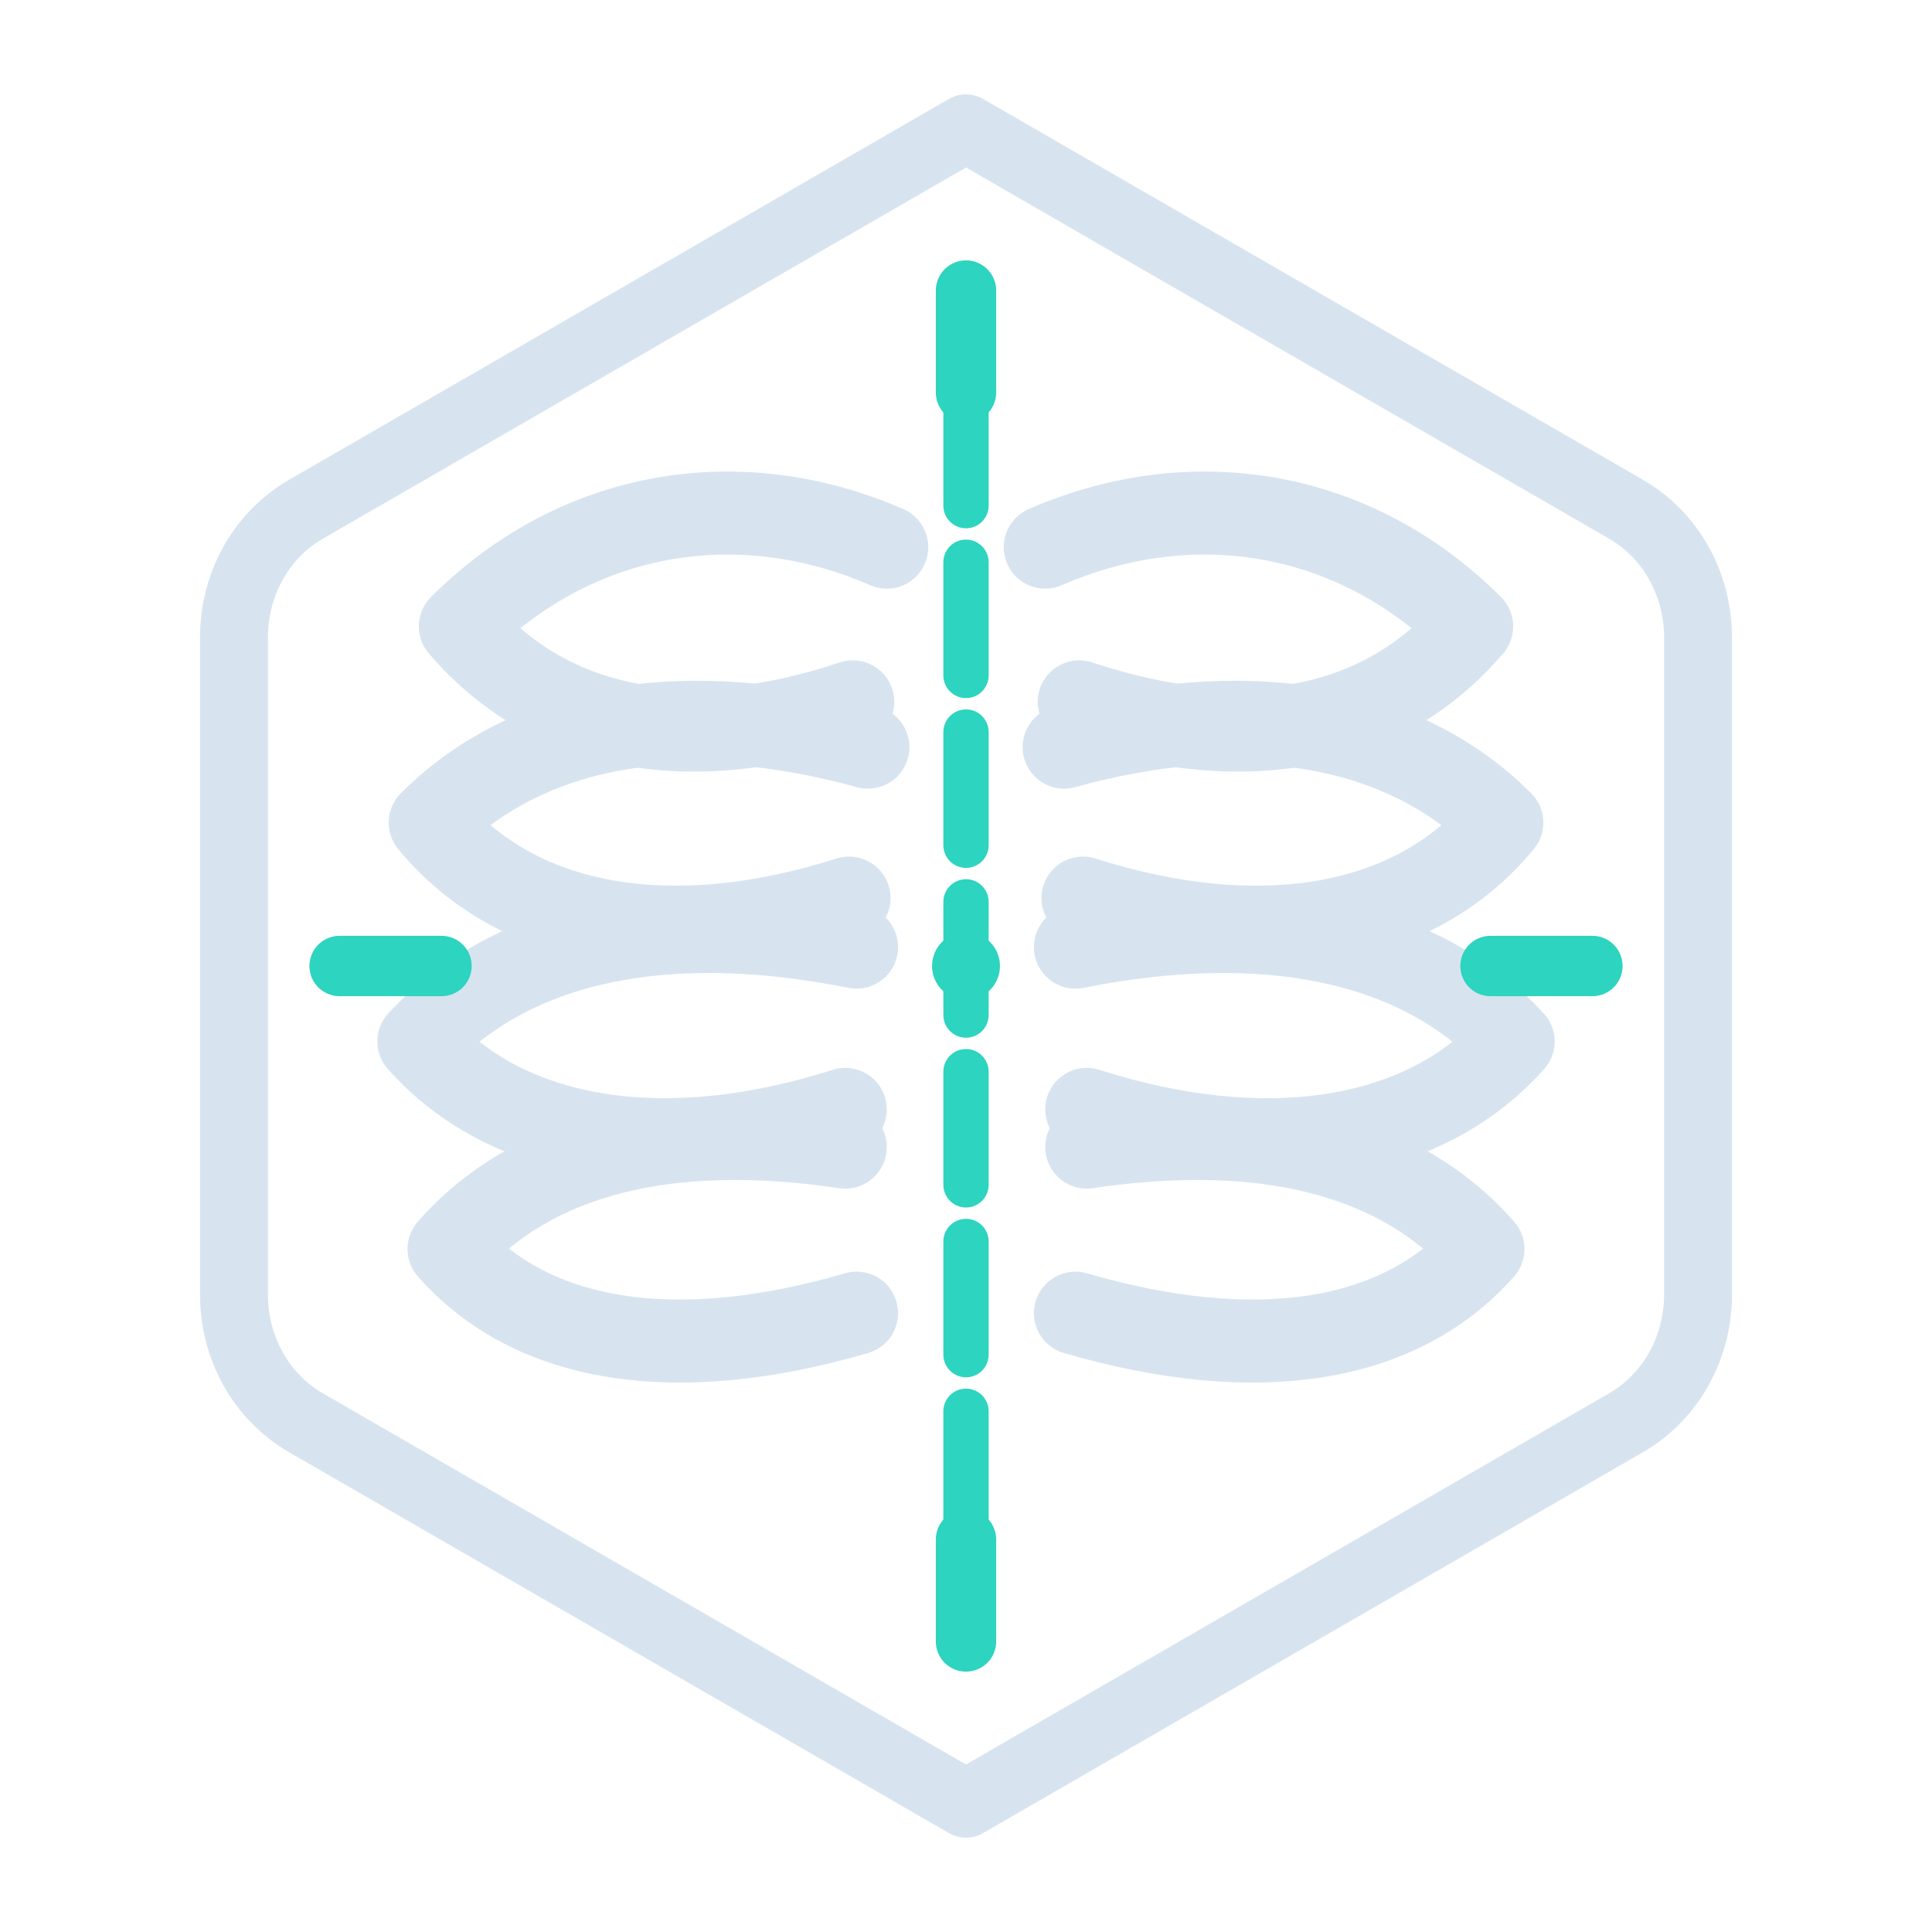
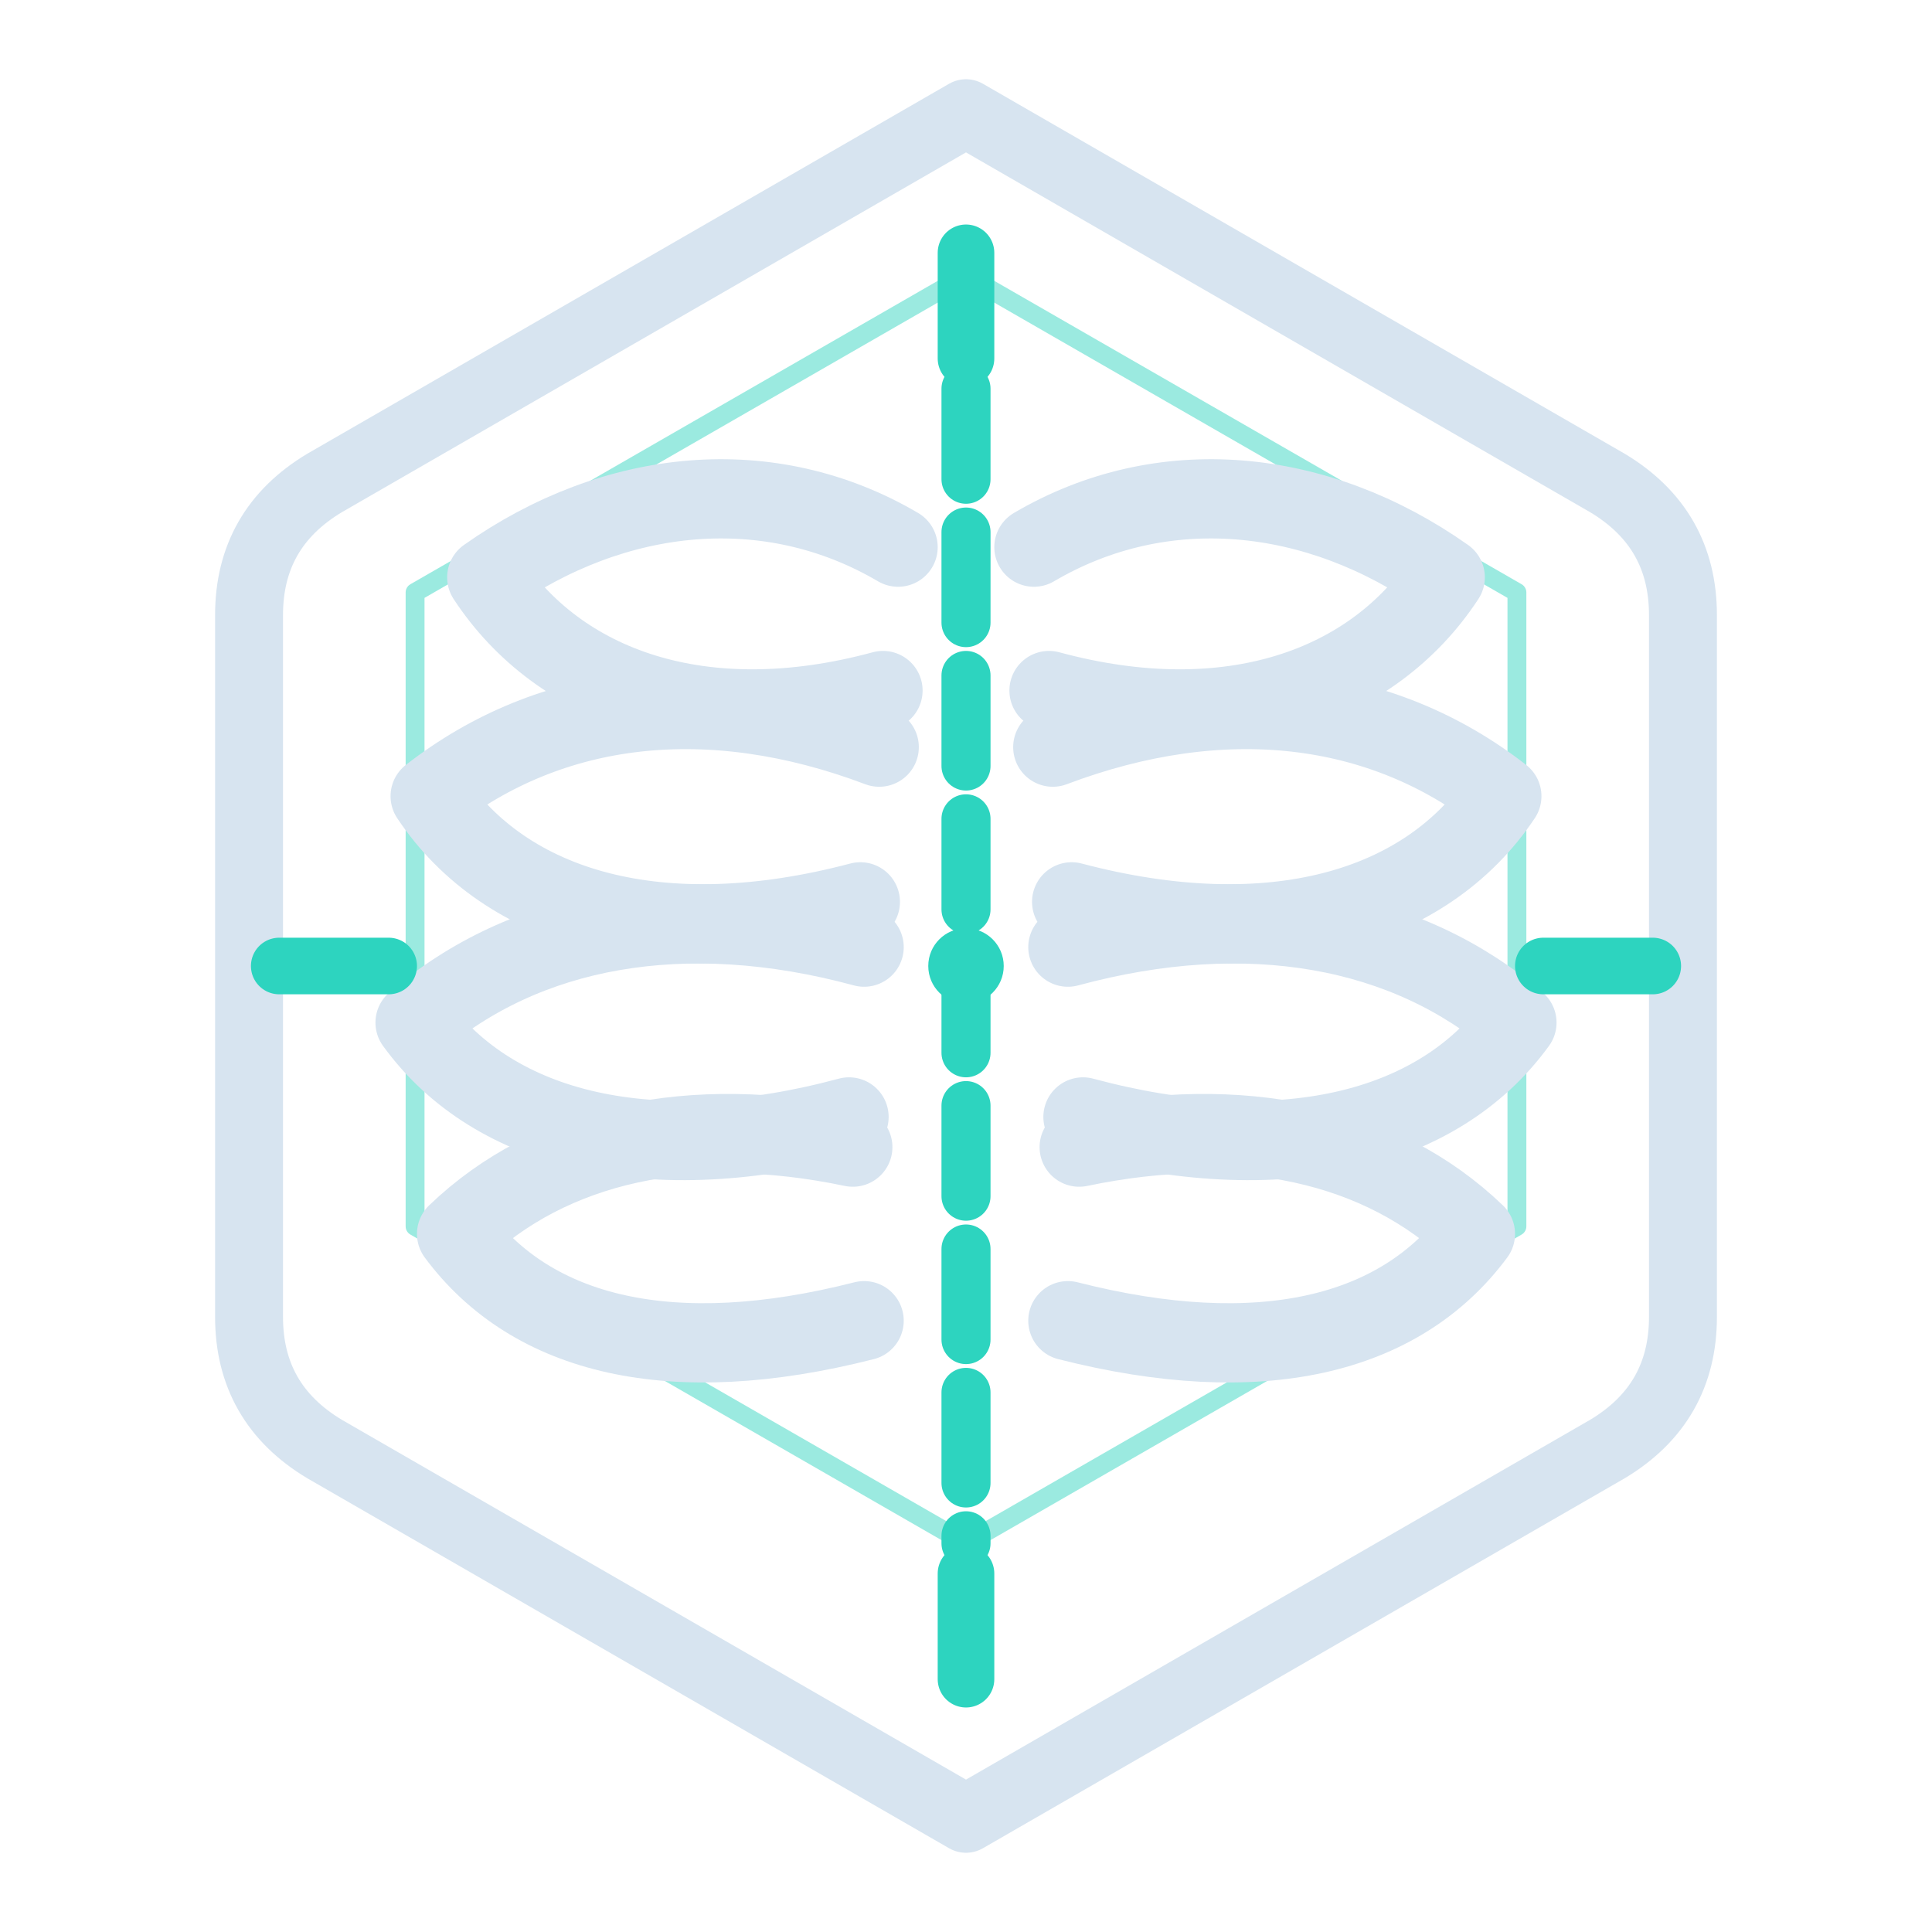
<svg xmlns="http://www.w3.org/2000/svg" viewBox="0 0 512 512" role="img" aria-labelledby="title desc">
  <g fill="none" stroke="#d7e4f0" stroke-linecap="round" stroke-linejoin="round">
-     <path d="M256 34 431 135c12 7 19 20 19 34v174c0 14-7 27-19 34L256 478 81 377c-12-7-19-20-19-34V169c0-14 7-27 19-34Z" stroke-width="18" />
-     <path d="M235 145c-39-17-82-10-113 21 23 27 59 35 104 20M277 145c39-17 82-10 113 21-23 27-59 35-104 20" stroke-width="22" />
-     <path d="M230 198c-47-13-89-7-116 20 23 28 64 35 111 20M282 198c47-13 89-7 116 20-23 28-64 35-111 20" stroke-width="22" />
-     <path d="M227 251c-50-10-91-2-116 25 24 27 66 33 113 18M285 251c50-10 91-2 116 25-24 27-66 33-113 18" stroke-width="22" />
-     <path d="M224 304c-47-7-83 2-105 27 22 25 60 31 108 17M288 304c47-7 83 2 105 27-22 25-60 31-108 17" stroke-width="22" />
-     <path d="M256 104v304" stroke="#2dd4bf" stroke-width="12" stroke-dasharray="30 15" />
-     <path d="M256 77v27M256 408v27M90 256h27M422 256h-27" stroke="#2dd4bf" stroke-width="16" />
+     <path d="M256 30 426 128q20 12 20 35v186q0 23-20 35L256 482 86 384q-20-12-20-35V163q0-23 20-35Z" stroke-width="18" />
+     <path d="M256 73 402 157v168l-146 84-146-84V157Z" stroke="#2dd4bf" stroke-width="5" opacity=".48" />
+     <path d="M238 145c-34-20-75-16-109 8 19 29 57 43 105 30M274 145c34-20 75-16 109 8-19 29-57 43-105 30" stroke-width="21" />
+     <path d="M233 198c-45-17-87-12-119 13 20 30 61 42 114 28M279 198c45-17 87-12 119 13-20 30-61 42-114 28" stroke-width="21" />
+     <path d="M229 251c-48-13-90-5-119 20 21 29 63 39 115 25M283 251c48-13 90-5 119 20-21 29-63 39-115 25" stroke-width="21" />
+     <path d="M226 304c-43-9-80-1-105 23 20 27 57 36 108 23M286 304c43-9 80-1 105 23-20 27-57 36-108 23" stroke-width="21" />
+     <path d="M256 103v306" stroke="#2dd4bf" stroke-width="13" stroke-dasharray="24 14" />
+     <path d="M256 67v28M256 417v28M74 256h29M438 256h-29" stroke="#2dd4bf" stroke-width="15" />
  </g>
-   <circle cx="256" cy="256" r="9" fill="#2dd4bf" />
+   <circle cx="256" cy="256" r="10" fill="#2dd4bf" />
</svg>
